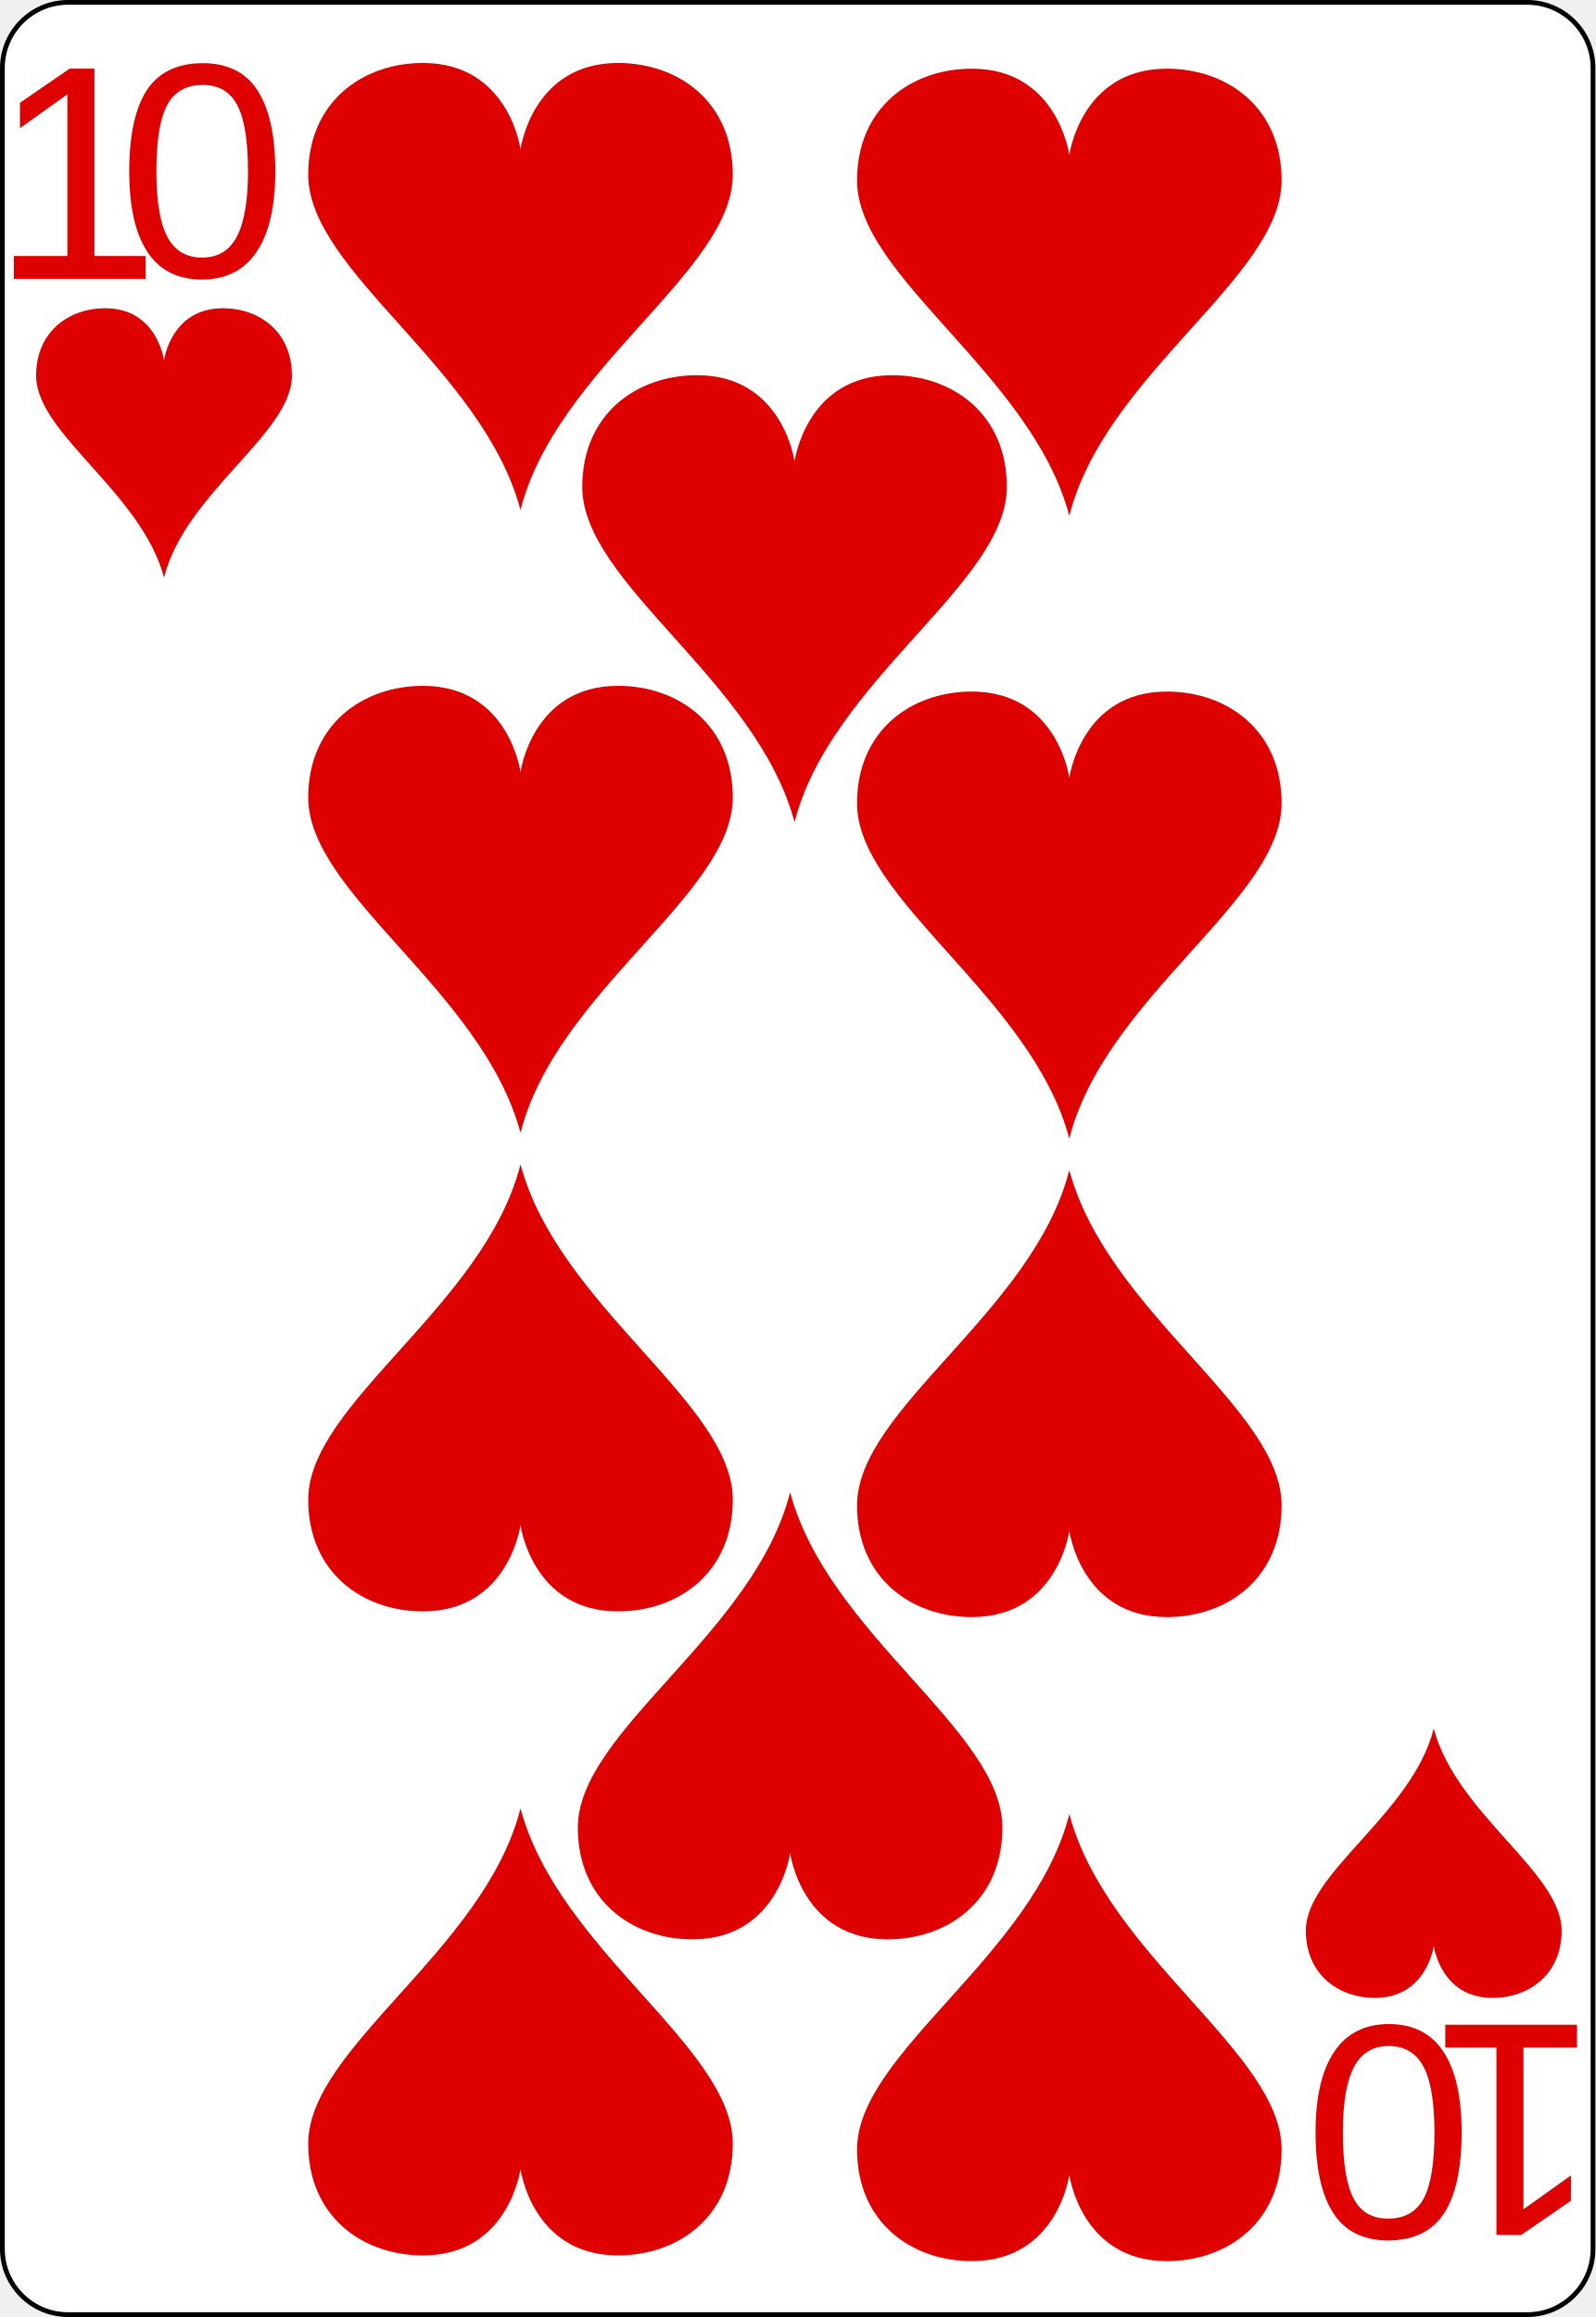
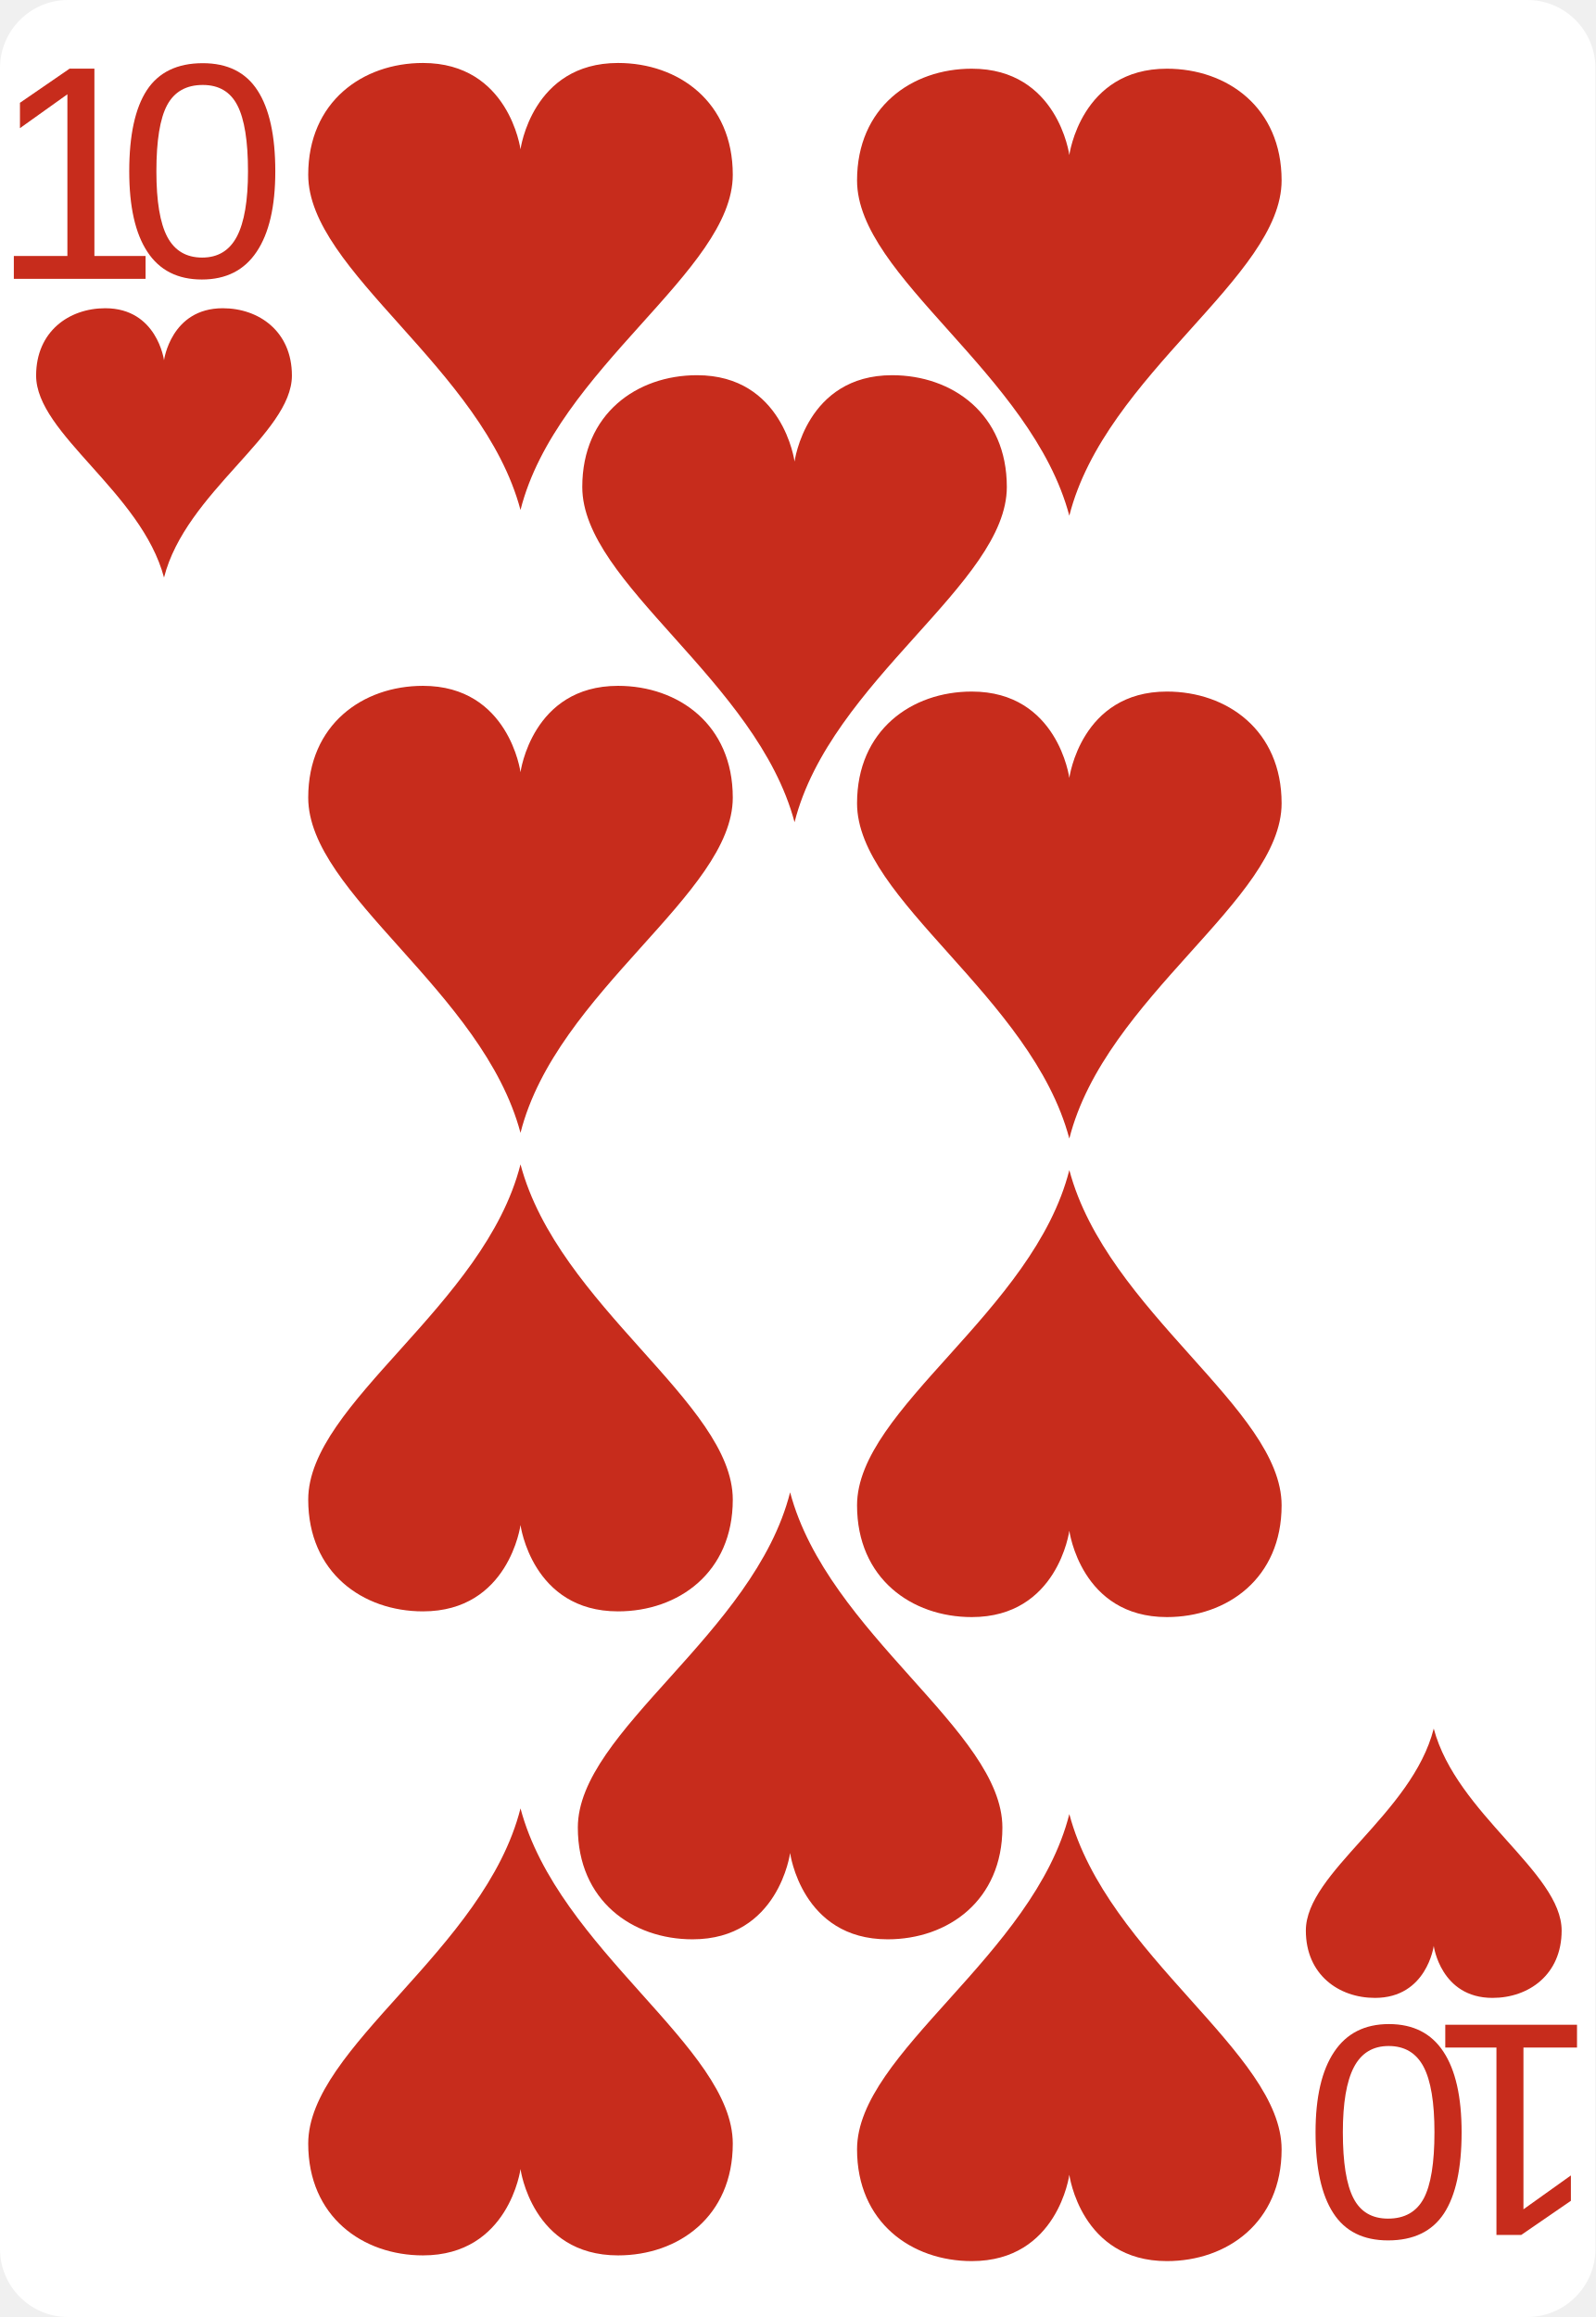
<svg xmlns="http://www.w3.org/2000/svg" xmlns:xlink="http://www.w3.org/1999/xlink" width="167.087pt" height="242.667pt" viewBox="0 0 167.087 242.667" xml:space="preserve" id="svg2" version="1.1">
  <defs id="defs41">
    <radialGradient xlink:href="#linearGradient3773" id="radialGradient3781" cx="-0.158" cy="-8.835" fx="-0.158" fy="-8.835" r="8" gradientTransform="matrix(-1.584269,-0.02349808,0.03071979,-2.477574,-0.2485638,-26.71351)" gradientUnits="userSpaceOnUse" />
    <linearGradient id="linearGradient3773">
-       <stop style="stop-color:#000000;stop-opacity:1;" offset="0" id="stop3775" />
-       <stop style="stop-color:#000000;stop-opacity:0.649;" offset="1" id="stop3777" />
+       <stop style="stop-color:#333333;stop-opacity:1;" offset="0" id="stop3775" />
+       <stop style="stop-color:#333333;stop-opacity:0.649;" offset="1" id="stop3777" />
    </linearGradient>
    <radialGradient xlink:href="#linearGradient3773" id="radialGradient3957" cx="-0.158" cy="-8.835" fx="-0.158" fy="-8.835" r="8" gradientTransform="matrix(-1.584269,-0.02349808,0.03071979,-2.477574,-0.2485638,-26.71351)" gradientUnits="userSpaceOnUse" />
    <linearGradient id="linearGradient3959">
-       <stop style="stop-color:#000000;stop-opacity:1;" offset="0" id="stop3961" />
-       <stop style="stop-color:#000000;stop-opacity:0.649;" offset="1" id="stop3963" />
+       <stop style="stop-color:#333333;stop-opacity:1;" offset="0" id="stop3961" />
+       <stop style="stop-color:#333333;stop-opacity:0.649;" offset="1" id="stop3963" />
    </linearGradient>
    <radialGradient r="81.903" fy="509.476" fx="168.025" cy="509.476" cx="168.025" gradientTransform="matrix(1.25656,-0.7774064,0.3366382,0.5361257,-221.2021,359.2426)" gradientUnits="userSpaceOnUse" id="radialGradient3975" xlink:href="#linearGradient3784-4" />
    <linearGradient id="linearGradient3784-4">
      <stop style="stop-color:#ffffff;stop-opacity:0.435;" offset="0" id="stop3786-8" />
-       <stop style="stop-color:#000000;stop-opacity:0;" offset="1" id="stop3788-6" />
+       <stop style="stop-color:#333333;stop-opacity:0;" offset="1" id="stop3788-6" />
    </linearGradient>
    <radialGradient xlink:href="#linearGradient3784-4-5" id="radialGradient3929" gradientUnits="userSpaceOnUse" gradientTransform="matrix(1.25656,-0.7774064,0.3366382,0.5361257,-221.2021,359.2426)" cx="168.025" cy="509.476" fx="168.025" fy="509.476" r="81.903" />
    <linearGradient id="linearGradient3784-4-5">
      <stop style="stop-color:#ffffff;stop-opacity:0.489;" offset="0" id="stop3786-8-0" />
-       <stop style="stop-color:#000000;stop-opacity:0;" offset="1" id="stop3788-6-3" />
+       <stop style="stop-color:#333333;stop-opacity:0;" offset="1" id="stop3788-6-3" />
    </linearGradient>
    <radialGradient xlink:href="#linearGradient3784-4-1" id="radialGradient3927" gradientUnits="userSpaceOnUse" gradientTransform="matrix(1.25656,-0.7774064,0.3366382,0.5361257,-221.2021,359.2426)" cx="168.025" cy="509.476" fx="168.025" fy="509.476" r="81.903" />
    <linearGradient id="linearGradient3784-4-1">
      <stop style="stop-color:#ffffff;stop-opacity:0.237;" offset="0" id="stop3786-8-03" />
-       <stop style="stop-color:#000000;stop-opacity:0;" offset="1" id="stop3788-6-6" />
+       <stop style="stop-color:#333333;stop-opacity:0;" offset="1" id="stop3788-6-6" />
    </linearGradient>
    <radialGradient xlink:href="#linearGradient3768" id="radialGradient3776" cx="-0.206" cy="-4.579" fx="-0.206" fy="-4.579" r="8" gradientTransform="matrix(-1,0,0,-1.720176,-0.4120407,-13.02719)" gradientUnits="userSpaceOnUse" />
    <linearGradient id="linearGradient3768">
-       <stop style="stop-color:#df0000;stop-opacity:1;" offset="0" id="stop3770" />
-       <stop style="stop-color:#df0000;stop-opacity:0.672;" offset="1" id="stop3772" />
+       <stop style="stop-color:#C72C1C;stop-opacity:1;" offset="0" id="stop3770" />
+       <stop style="stop-color:#C72C1C;stop-opacity:0.672;" offset="1" id="stop3772" />
    </linearGradient>
    <radialGradient r="81.903" fy="511.223" fx="171.487" cy="511.223" cx="171.487" gradientTransform="matrix(1.152989,-0.6739155,0.3948202,0.6754904,-233.6326,270.4008)" gradientUnits="userSpaceOnUse" id="radialGradient4013" xlink:href="#linearGradient3784-4-6" />
    <linearGradient id="linearGradient3784-4-6">
      <stop style="stop-color:#ffffff;stop-opacity:0.313;" offset="0" id="stop3786-8-8" />
-       <stop style="stop-color:#000000;stop-opacity:0;" offset="1" id="stop3788-6-8" />
+       <stop style="stop-color:#333333;stop-opacity:0;" offset="1" id="stop3788-6-8" />
    </linearGradient>
    <radialGradient r="81.903" fy="492.632" fx="159.354" cy="492.632" cx="159.354" gradientTransform="matrix(1.089478,-0.715138,0.4464527,0.6562658,-244.9333,290.9185)" gradientUnits="userSpaceOnUse" id="radialGradient4013-8" xlink:href="#linearGradient3784-4-2" />
    <linearGradient id="linearGradient3784-4-2">
      <stop style="stop-color:#ffffff;stop-opacity:0.29;" offset="0" id="stop3786-8-1" />
-       <stop style="stop-color:#000000;stop-opacity:0;" offset="1" id="stop3788-6-5" />
+       <stop style="stop-color:#333333;stop-opacity:0;" offset="1" id="stop3788-6-5" />
    </linearGradient>
    <radialGradient r="81.903" fy="492.632" fx="159.354" cy="492.632" cx="159.354" gradientTransform="matrix(1.089478,-0.715138,0.4464527,0.6562658,-244.9333,290.9185)" gradientUnits="userSpaceOnUse" id="radialGradient3073" xlink:href="#linearGradient3784-4-2" />
  </defs>
-   <g id="Layer_x0020_1" style="fill-rule:nonzero;clip-rule:nonzero;stroke:#000000;stroke-miterlimit:4;">
+   <g id="Layer_x0020_1" style="fill-rule:nonzero;clip-rule:nonzero;stroke:#FFFFFF;stroke-width:0;">
    <path style="fill:#FFFFFF;stroke-width:0.5;" d="M166.837,235.548c0,3.777-3.087,6.869-6.871,6.869H7.111c-3.775,0-6.861-3.092-6.861-6.869V7.12C0.25,3.343,3.336,0.25,7.111,0.25h152.855    c3.784,0,6.871,3.093,6.871,6.87v228.428z" id="path5" />
    <g style="stroke:none;" id="g7">
      <g id="g9">
				
			</g>
    </g>
    <g id="g15">
			
		</g>
    <g id="g19">
			
		</g>
    <g style="stroke:none;" id="g23">
      <g id="g25">
				
			</g>
    </g>
    <g style="stroke:none;" id="g31">
      <g id="g33">
				
			</g>
    </g>
  </g>
-   <text xml:space="preserve" style="font-size:32px;font-style:normal;font-weight:normal;line-height:125%;letter-spacing:0px;word-spacing:0px;fill:#df0000;fill-opacity:1;stroke:none;font-family:Bitstream Vera Sans" x="-0.987" y="29.203" id="text3788">
-     <tspan id="tspan3790" x="-0.987" y="29.203" style="font-style:normal;font-variant:normal;font-weight:normal;font-stretch:normal;fill:#df0000;fill-opacity:1;font-family:Arial;-inkscape-font-specification:Arial">1</tspan>
+   <text xml:space="preserve" style="font-size:32px;font-style:normal;font-weight:normal;line-height:125%;letter-spacing:0px;word-spacing:0px;fill:#C72C1C;fill-opacity:1;stroke:none;font-family:Bitstream Vera Sans" x="-0.987" y="29.203" id="text3788">
+     <tspan id="tspan3790" x="-0.987" y="29.203" style="font-style:normal;font-variant:normal;font-weight:normal;font-stretch:normal;fill:#C72C1C;fill-opacity:1;font-family:Arial;-inkscape-font-specification:Arial">1</tspan>
  </text>
-   <g transform="matrix(1.674307,0,0,1.566992,17.17751,46.38532)" id="layer1-9-6" style="fill:#df0000;fill-opacity:1">
-     <path style="fill:#df0000;fill-opacity:1" id="hl-8" d="M 3.676,-9 C 0.433,-9 0,-5.523 0,-5.523 0,-5.523 -0.433,-9 -3.676,-9 -5.946,-9 -8,-7.441 -8,-4.5 -8,-0.614 -1.421,3.294 0,9 1.352,3.299 8,-0.614 8,-4.5 8,-7.441 5.946,-9 3.676,-9 z" />
+   <g transform="matrix(1.674307,0,0,1.566992,17.17751,46.38532)" id="layer1-9-6" style="fill:#C72C1C;fill-opacity:1">
+     <path style="fill:#C72C1C;fill-opacity:1" id="hl-8" d="M 3.676,-9 C 0.433,-9 0,-5.523 0,-5.523 0,-5.523 -0.433,-9 -3.676,-9 -5.946,-9 -8,-7.441 -8,-4.5 -8,-0.614 -1.421,3.294 0,9 1.352,3.299 8,-0.614 8,-4.5 8,-7.441 5.946,-9 3.676,-9 z" />
  </g>
-   <g transform="matrix(-1.674307,0,0,-1.566992,150.156,195.1431)" id="layer1-9-6-5" style="fill:#df0000;fill-opacity:1">
-     <path style="fill:#df0000;fill-opacity:1" id="hl-8-1" d="M 3.676,-9 C 0.433,-9 0,-5.523 0,-5.523 0,-5.523 -0.433,-9 -3.676,-9 -5.946,-9 -8,-7.441 -8,-4.5 -8,-0.614 -1.421,3.294 0,9 1.352,3.299 8,-0.614 8,-4.5 8,-7.441 5.946,-9 3.676,-9 z" />
+   <g transform="matrix(-1.674307,0,0,-1.566992,150.156,195.1431)" id="layer1-9-6-5" style="fill:#C72C1C;fill-opacity:1">
+     <path style="fill:#C72C1C;fill-opacity:1" id="hl-8-1" d="M 3.676,-9 C 0.433,-9 0,-5.523 0,-5.523 0,-5.523 -0.433,-9 -3.676,-9 -5.946,-9 -8,-7.441 -8,-4.5 -8,-0.614 -1.421,3.294 0,9 1.352,3.299 8,-0.614 8,-4.5 8,-7.441 5.946,-9 3.676,-9 z" />
  </g>
-   <g transform="matrix(2.779008,0,0,2.600887,54.51227,30.00377)" id="layer1-9-6-8" style="fill:#df0000;fill-opacity:1">
-     <path style="fill:#df0000;fill-opacity:1" id="hl-8-8" d="M 3.676,-9 C 0.433,-9 0,-5.523 0,-5.523 0,-5.523 -0.433,-9 -3.676,-9 -5.946,-9 -8,-7.441 -8,-4.5 -8,-0.614 -1.421,3.294 0,9 1.352,3.299 8,-0.614 8,-4.5 8,-7.441 5.946,-9 3.676,-9 z" />
+   <g transform="matrix(2.779008,0,0,2.600887,54.51227,30.00377)" id="layer1-9-6-8" style="fill:#C72C1C;fill-opacity:1">
+     <path style="fill:#C72C1C;fill-opacity:1" id="hl-8-8" d="M 3.676,-9 C 0.433,-9 0,-5.523 0,-5.523 0,-5.523 -0.433,-9 -3.676,-9 -5.946,-9 -8,-7.441 -8,-4.5 -8,-0.614 -1.421,3.294 0,9 1.352,3.299 8,-0.614 8,-4.5 8,-7.441 5.946,-9 3.676,-9 z" />
  </g>
-   <g transform="matrix(-2.779008,0,0,-2.600887,54.51227,212.8062)" id="layer1-9-6-8-9" style="fill:#df0000;fill-opacity:1">
-     <path style="fill:#df0000;fill-opacity:1" id="hl-8-8-5" d="M 3.676,-9 C 0.433,-9 0,-5.523 0,-5.523 0,-5.523 -0.433,-9 -3.676,-9 -5.946,-9 -8,-7.441 -8,-4.5 -8,-0.614 -1.421,3.294 0,9 1.352,3.299 8,-0.614 8,-4.5 8,-7.441 5.946,-9 3.676,-9 z" />
+   <g transform="matrix(-2.779008,0,0,-2.600887,54.51227,212.8062)" id="layer1-9-6-8-9" style="fill:#C72C1C;fill-opacity:1">
+     <path style="fill:#C72C1C;fill-opacity:1" id="hl-8-8-5" d="M 3.676,-9 C 0.433,-9 0,-5.523 0,-5.523 0,-5.523 -0.433,-9 -3.676,-9 -5.946,-9 -8,-7.441 -8,-4.5 -8,-0.614 -1.421,3.294 0,9 1.352,3.299 8,-0.614 8,-4.5 8,-7.441 5.946,-9 3.676,-9 z" />
  </g>
-   <g transform="matrix(2.779008,0,0,2.600887,54.51227,95.23862)" id="layer1-9-6-8-8" style="fill:#df0000;fill-opacity:1">
-     <path style="fill:#df0000;fill-opacity:1" id="hl-8-8-8" d="M 3.676,-9 C 0.433,-9 0,-5.523 0,-5.523 0,-5.523 -0.433,-9 -3.676,-9 -5.946,-9 -8,-7.441 -8,-4.5 -8,-0.614 -1.421,3.294 0,9 1.352,3.299 8,-0.614 8,-4.5 8,-7.441 5.946,-9 3.676,-9 z" />
+   <g transform="matrix(2.779008,0,0,2.600887,54.51227,95.23862)" id="layer1-9-6-8-8" style="fill:#C72C1C;fill-opacity:1">
+     <path style="fill:#C72C1C;fill-opacity:1" id="hl-8-8-8" d="M 3.676,-9 C 0.433,-9 0,-5.523 0,-5.523 0,-5.523 -0.433,-9 -3.676,-9 -5.946,-9 -8,-7.441 -8,-4.5 -8,-0.614 -1.421,3.294 0,9 1.352,3.299 8,-0.614 8,-4.5 8,-7.441 5.946,-9 3.676,-9 z" />
  </g>
-   <g transform="matrix(-2.779008,0,0,-2.600887,54.51227,145.356)" id="layer1-9-6-8-884-8" style="fill:#df0000;fill-opacity:1">
-     <path style="fill:#df0000;fill-opacity:1" id="hl-8-8-3-8" d="M 3.676,-9 C 0.433,-9 0,-5.523 0,-5.523 0,-5.523 -0.433,-9 -3.676,-9 -5.946,-9 -8,-7.441 -8,-4.5 -8,-0.614 -1.421,3.294 0,9 1.352,3.299 8,-0.614 8,-4.5 8,-7.441 5.946,-9 3.676,-9 z" />
+   <g transform="matrix(-2.779008,0,0,-2.600887,54.51227,145.356)" id="layer1-9-6-8-884-8" style="fill:#C72C1C;fill-opacity:1">
+     <path style="fill:#C72C1C;fill-opacity:1" id="hl-8-8-3-8" d="M 3.676,-9 C 0.433,-9 0,-5.523 0,-5.523 0,-5.523 -0.433,-9 -3.676,-9 -5.946,-9 -8,-7.441 -8,-4.5 -8,-0.614 -1.421,3.294 0,9 1.352,3.299 8,-0.614 8,-4.5 8,-7.441 5.946,-9 3.676,-9 z" />
  </g>
-   <g transform="matrix(2.779008,0,0,2.600887,111.9909,30.60254)" id="layer1-9-6-8-7" style="fill:#df0000;fill-opacity:1">
-     <path style="fill:#df0000;fill-opacity:1" id="hl-8-8-1" d="M 3.676,-9 C 0.433,-9 0,-5.523 0,-5.523 0,-5.523 -0.433,-9 -3.676,-9 -5.946,-9 -8,-7.441 -8,-4.5 -8,-0.614 -1.421,3.294 0,9 1.352,3.299 8,-0.614 8,-4.5 8,-7.441 5.946,-9 3.676,-9 z" />
+   <g transform="matrix(2.779008,0,0,2.600887,111.9909,30.60254)" id="layer1-9-6-8-7" style="fill:#C72C1C;fill-opacity:1">
+     <path style="fill:#C72C1C;fill-opacity:1" id="hl-8-8-1" d="M 3.676,-9 C 0.433,-9 0,-5.523 0,-5.523 0,-5.523 -0.433,-9 -3.676,-9 -5.946,-9 -8,-7.441 -8,-4.5 -8,-0.614 -1.421,3.294 0,9 1.352,3.299 8,-0.614 8,-4.5 8,-7.441 5.946,-9 3.676,-9 z" />
  </g>
-   <g transform="matrix(-2.779008,0,0,-2.600887,111.9909,213.4049)" id="layer1-9-6-8-9-7" style="fill:#df0000;fill-opacity:1">
-     <path style="fill:#df0000;fill-opacity:1" id="hl-8-8-5-2" d="M 3.676,-9 C 0.433,-9 0,-5.523 0,-5.523 0,-5.523 -0.433,-9 -3.676,-9 -5.946,-9 -8,-7.441 -8,-4.5 -8,-0.614 -1.421,3.294 0,9 1.352,3.299 8,-0.614 8,-4.5 8,-7.441 5.946,-9 3.676,-9 z" />
+   <g transform="matrix(-2.779008,0,0,-2.600887,111.9909,213.4049)" id="layer1-9-6-8-9-7" style="fill:#C72C1C;fill-opacity:1">
+     <path style="fill:#C72C1C;fill-opacity:1" id="hl-8-8-5-2" d="M 3.676,-9 C 0.433,-9 0,-5.523 0,-5.523 0,-5.523 -0.433,-9 -3.676,-9 -5.946,-9 -8,-7.441 -8,-4.5 -8,-0.614 -1.421,3.294 0,9 1.352,3.299 8,-0.614 8,-4.5 8,-7.441 5.946,-9 3.676,-9 z" />
  </g>
-   <g transform="matrix(2.779008,0,0,2.600887,111.9909,95.8374)" id="layer1-9-6-8-8-7" style="fill:#df0000;fill-opacity:1">
-     <path style="fill:#df0000;fill-opacity:1" id="hl-8-8-8-2" d="M 3.676,-9 C 0.433,-9 0,-5.523 0,-5.523 0,-5.523 -0.433,-9 -3.676,-9 -5.946,-9 -8,-7.441 -8,-4.5 -8,-0.614 -1.421,3.294 0,9 1.352,3.299 8,-0.614 8,-4.5 8,-7.441 5.946,-9 3.676,-9 z" />
+   <g transform="matrix(2.779008,0,0,2.600887,111.9909,95.8374)" id="layer1-9-6-8-8-7" style="fill:#C72C1C;fill-opacity:1">
+     <path style="fill:#C72C1C;fill-opacity:1" id="hl-8-8-8-2" d="M 3.676,-9 C 0.433,-9 0,-5.523 0,-5.523 0,-5.523 -0.433,-9 -3.676,-9 -5.946,-9 -8,-7.441 -8,-4.5 -8,-0.614 -1.421,3.294 0,9 1.352,3.299 8,-0.614 8,-4.5 8,-7.441 5.946,-9 3.676,-9 z" />
  </g>
-   <g transform="matrix(-2.779008,0,0,-2.600887,111.9909,145.9548)" id="layer1-9-6-8-884-8-2" style="fill:#df0000;fill-opacity:1">
-     <path style="fill:#df0000;fill-opacity:1" id="hl-8-8-3-8-6" d="M 3.676,-9 C 0.433,-9 0,-5.523 0,-5.523 0,-5.523 -0.433,-9 -3.676,-9 -5.946,-9 -8,-7.441 -8,-4.5 -8,-0.614 -1.421,3.294 0,9 1.352,3.299 8,-0.614 8,-4.5 8,-7.441 5.946,-9 3.676,-9 z" />
+   <g transform="matrix(-2.779008,0,0,-2.600887,111.9909,145.9548)" id="layer1-9-6-8-884-8-2" style="fill:#C72C1C;fill-opacity:1">
+     <path style="fill:#C72C1C;fill-opacity:1" id="hl-8-8-3-8-6" d="M 3.676,-9 C 0.433,-9 0,-5.523 0,-5.523 0,-5.523 -0.433,-9 -3.676,-9 -5.946,-9 -8,-7.441 -8,-4.5 -8,-0.614 -1.421,3.294 0,9 1.352,3.299 8,-0.614 8,-4.5 8,-7.441 5.946,-9 3.676,-9 z" />
  </g>
-   <g transform="matrix(2.779008,0,0,2.600887,83.21339,62.70455)" id="layer1-9-6-8-91" style="fill:#df0000;fill-opacity:1">
-     <path style="fill:#df0000;fill-opacity:1" id="hl-8-8-7" d="M 3.676,-9 C 0.433,-9 0,-5.523 0,-5.523 0,-5.523 -0.433,-9 -3.676,-9 -5.946,-9 -8,-7.441 -8,-4.5 -8,-0.614 -1.421,3.294 0,9 1.352,3.299 8,-0.614 8,-4.5 8,-7.441 5.946,-9 3.676,-9 z" />
+   <g transform="matrix(2.779008,0,0,2.600887,83.21339,62.70455)" id="layer1-9-6-8-91" style="fill:#C72C1C;fill-opacity:1">
+     <path style="fill:#C72C1C;fill-opacity:1" id="hl-8-8-7" d="M 3.676,-9 C 0.433,-9 0,-5.523 0,-5.523 0,-5.523 -0.433,-9 -3.676,-9 -5.946,-9 -8,-7.441 -8,-4.5 -8,-0.614 -1.421,3.294 0,9 1.352,3.299 8,-0.614 8,-4.5 8,-7.441 5.946,-9 3.676,-9 z" />
  </g>
-   <g transform="matrix(-2.779008,0,0,-2.600887,82.74851,179.7029)" id="layer1-9-6-8-9-6" style="fill:#df0000;fill-opacity:1">
-     <path style="fill:#df0000;fill-opacity:1" id="hl-8-8-5-8" d="M 3.676,-9 C 0.433,-9 0,-5.523 0,-5.523 0,-5.523 -0.433,-9 -3.676,-9 -5.946,-9 -8,-7.441 -8,-4.5 -8,-0.614 -1.421,3.294 0,9 1.352,3.299 8,-0.614 8,-4.5 8,-7.441 5.946,-9 3.676,-9 z" />
+   <g transform="matrix(-2.779008,0,0,-2.600887,82.74851,179.7029)" id="layer1-9-6-8-9-6" style="fill:#C72C1C;fill-opacity:1">
+     <path style="fill:#C72C1C;fill-opacity:1" id="hl-8-8-5-8" d="M 3.676,-9 C 0.433,-9 0,-5.523 0,-5.523 0,-5.523 -0.433,-9 -3.676,-9 -5.946,-9 -8,-7.441 -8,-4.5 -8,-0.614 -1.421,3.294 0,9 1.352,3.299 8,-0.614 8,-4.5 8,-7.441 5.946,-9 3.676,-9 z" />
  </g>
-   <text xml:space="preserve" style="font-size:32px;font-style:normal;font-weight:normal;line-height:125%;letter-spacing:0px;word-spacing:0px;fill:#df0000;fill-opacity:1;stroke:none;font-family:Bitstream Vera Sans" x="12.287" y="28.96" id="text3788-43">
-     <tspan id="tspan3790-1" x="12.287" y="28.96" style="font-style:normal;font-variant:normal;font-weight:normal;font-stretch:normal;fill:#df0000;fill-opacity:1;font-family:Arial;-inkscape-font-specification:Arial">0</tspan>
+   <text xml:space="preserve" style="font-size:32px;font-style:normal;font-weight:normal;line-height:125%;letter-spacing:0px;word-spacing:0px;fill:#C72C1C;fill-opacity:1;stroke:none;font-family:Bitstream Vera Sans" x="12.287" y="28.96" id="text3788-43">
+     <tspan id="tspan3790-1" x="12.287" y="28.96" style="font-style:normal;font-variant:normal;font-weight:normal;font-stretch:normal;fill:#C72C1C;fill-opacity:1;font-family:Arial;-inkscape-font-specification:Arial">0</tspan>
  </text>
-   <text xml:space="preserve" style="font-size:32px;font-style:normal;font-weight:normal;line-height:125%;letter-spacing:0px;word-spacing:0px;fill:#df0000;fill-opacity:1;stroke:none;font-family:Bitstream Vera Sans" x="-167.598" y="-212.06" id="text3788-7" transform="scale(-1,-1)">
-     <tspan id="tspan3790-5" x="-167.598" y="-212.06" style="font-style:normal;font-variant:normal;font-weight:normal;font-stretch:normal;fill:#df0000;fill-opacity:1;font-family:Arial;-inkscape-font-specification:Arial">1</tspan>
+   <text xml:space="preserve" style="font-size:32px;font-style:normal;font-weight:normal;line-height:125%;letter-spacing:0px;word-spacing:0px;fill:#C72C1C;fill-opacity:1;stroke:none;font-family:Bitstream Vera Sans" x="-167.598" y="-212.06" id="text3788-7" transform="scale(-1,-1)">
+     <tspan id="tspan3790-5" x="-167.598" y="-212.06" style="font-style:normal;font-variant:normal;font-weight:normal;font-stretch:normal;fill:#C72C1C;fill-opacity:1;font-family:Arial;-inkscape-font-specification:Arial">1</tspan>
  </text>
-   <text xml:space="preserve" style="font-size:32px;font-style:normal;font-weight:normal;line-height:125%;letter-spacing:0px;word-spacing:0px;fill:#df0000;fill-opacity:1;stroke:none;font-family:Bitstream Vera Sans" x="-154.324" y="-212.302" id="text3788-43-8" transform="scale(-1,-1)">
-     <tspan id="tspan3790-1-7" x="-154.324" y="-212.302" style="font-style:normal;font-variant:normal;font-weight:normal;font-stretch:normal;fill:#df0000;fill-opacity:1;font-family:Arial;-inkscape-font-specification:Arial">0</tspan>
+   <text xml:space="preserve" style="font-size:32px;font-style:normal;font-weight:normal;line-height:125%;letter-spacing:0px;word-spacing:0px;fill:#C72C1C;fill-opacity:1;stroke:none;font-family:Bitstream Vera Sans" x="-154.324" y="-212.302" id="text3788-43-8" transform="scale(-1,-1)">
+     <tspan id="tspan3790-1-7" x="-154.324" y="-212.302" style="font-style:normal;font-variant:normal;font-weight:normal;font-stretch:normal;fill:#C72C1C;fill-opacity:1;font-family:Arial;-inkscape-font-specification:Arial">0</tspan>
  </text>
</svg>
